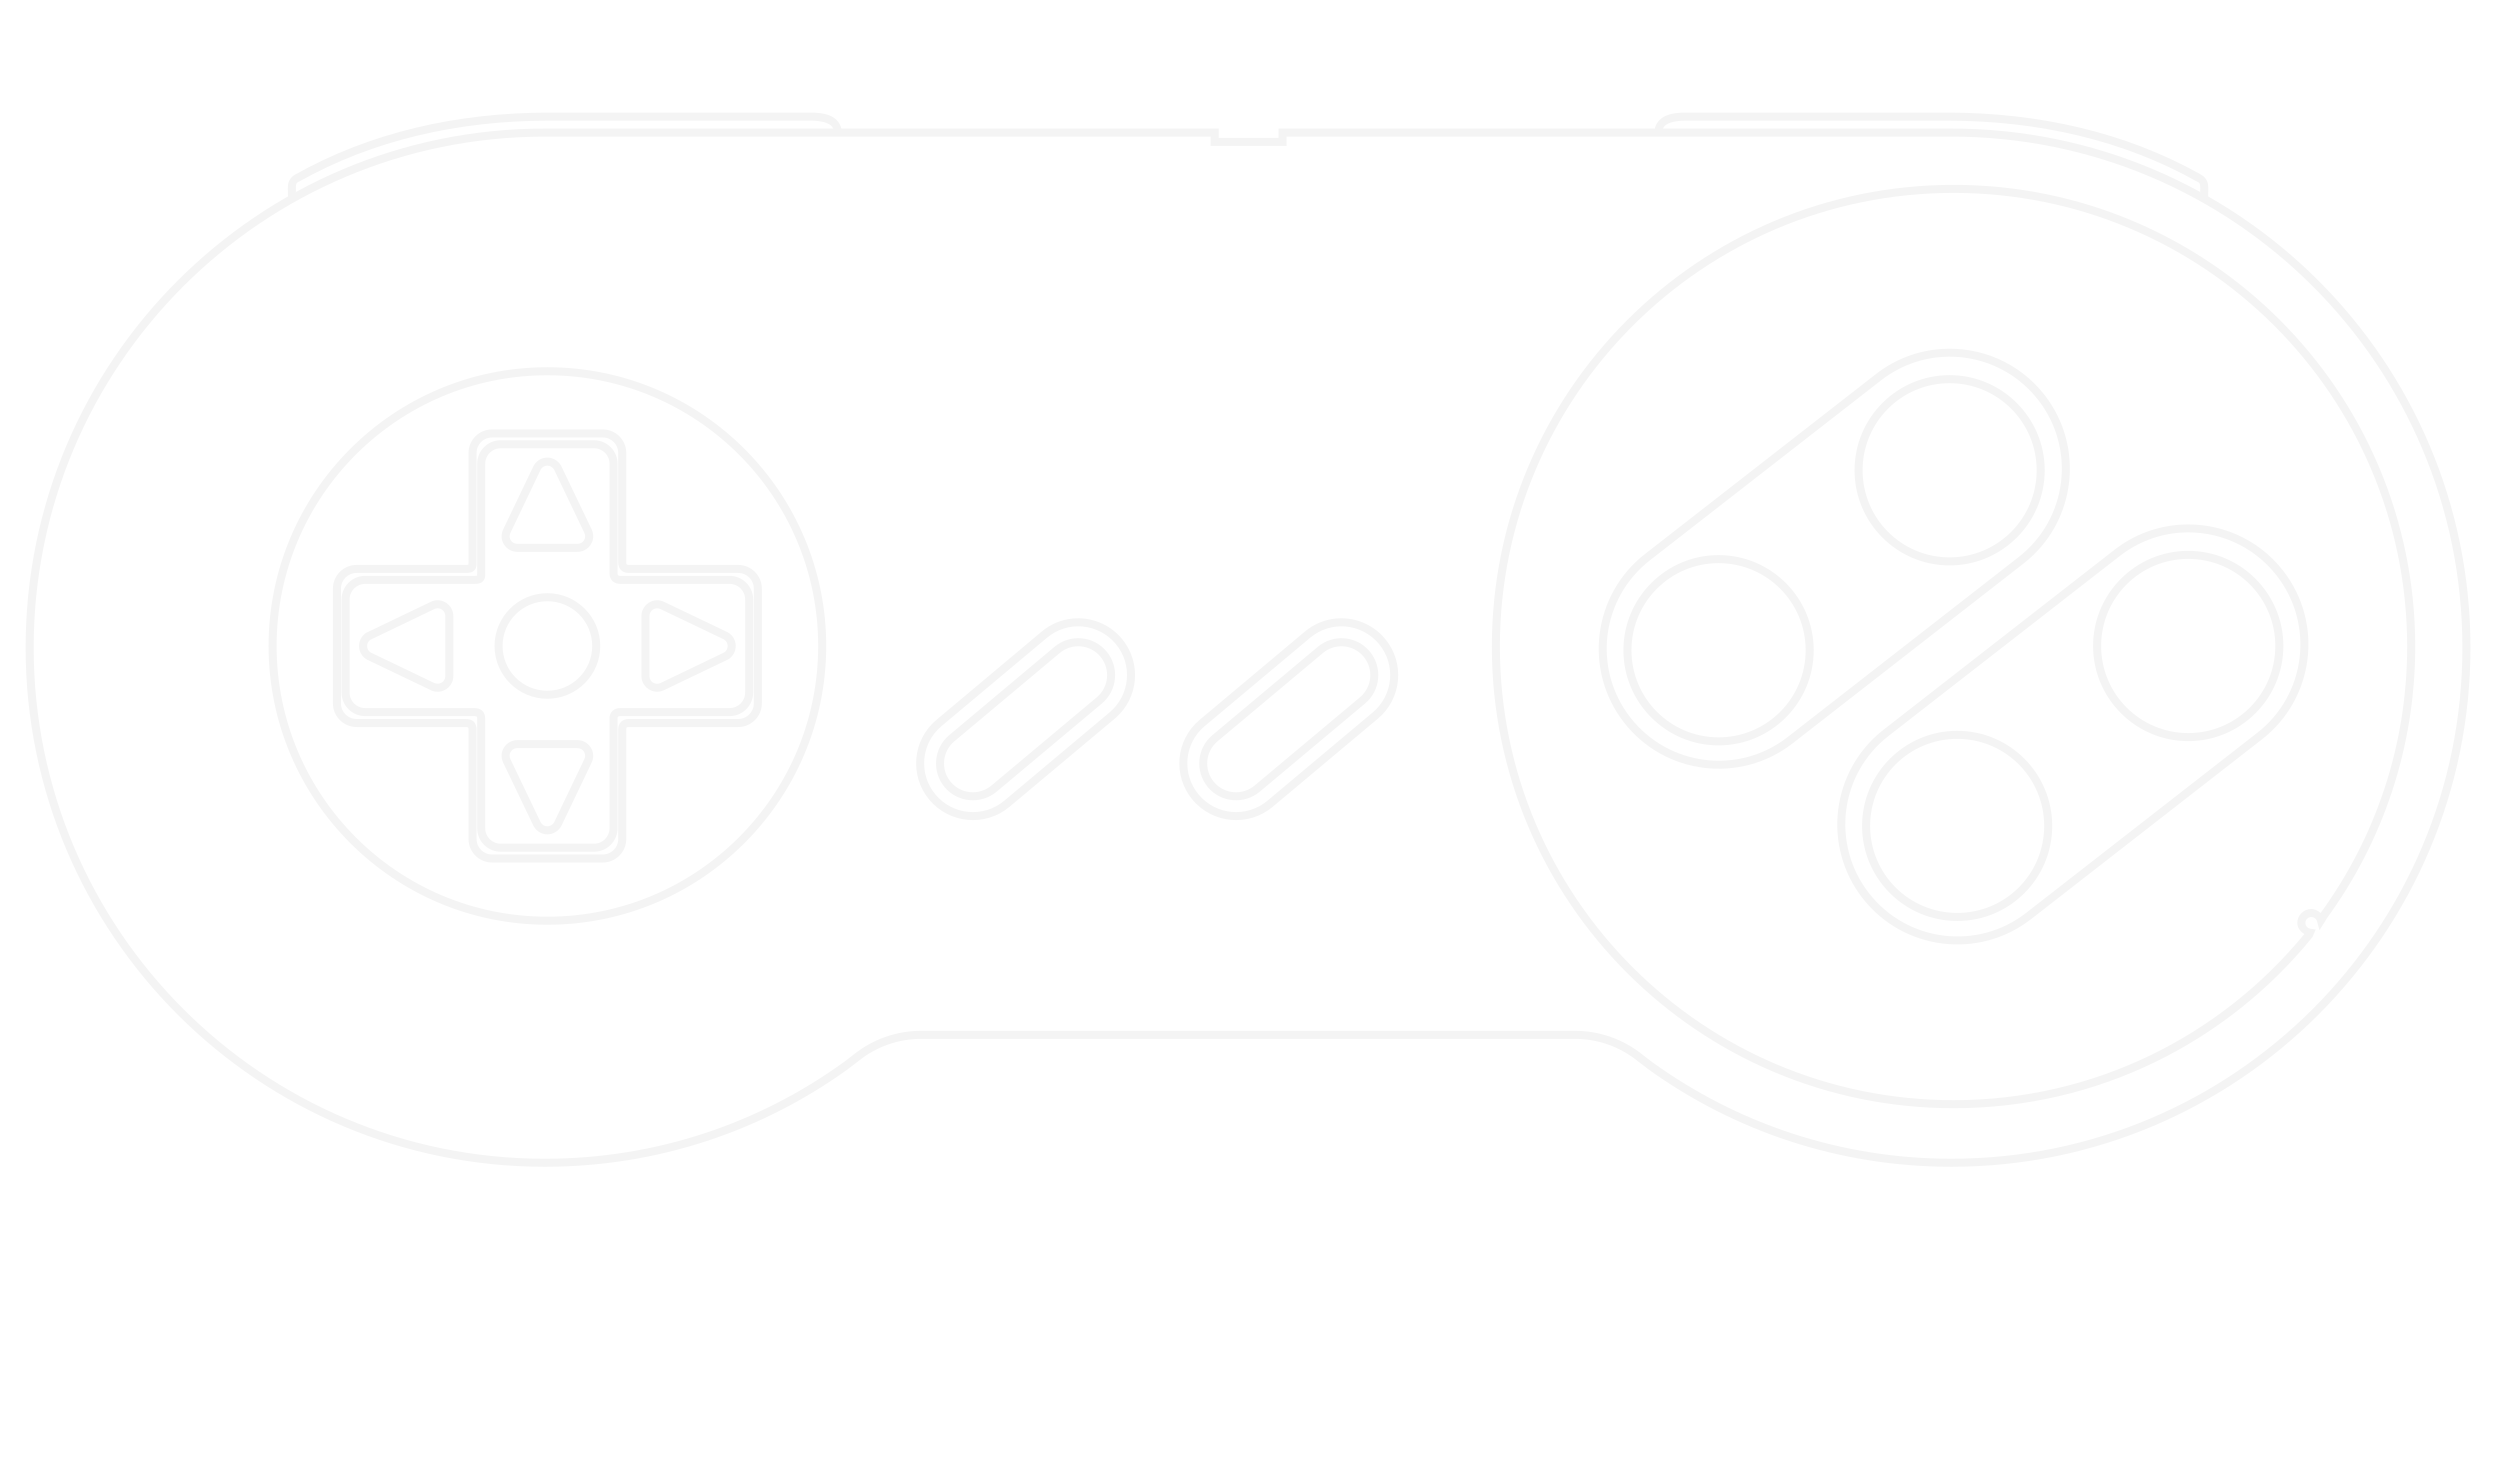
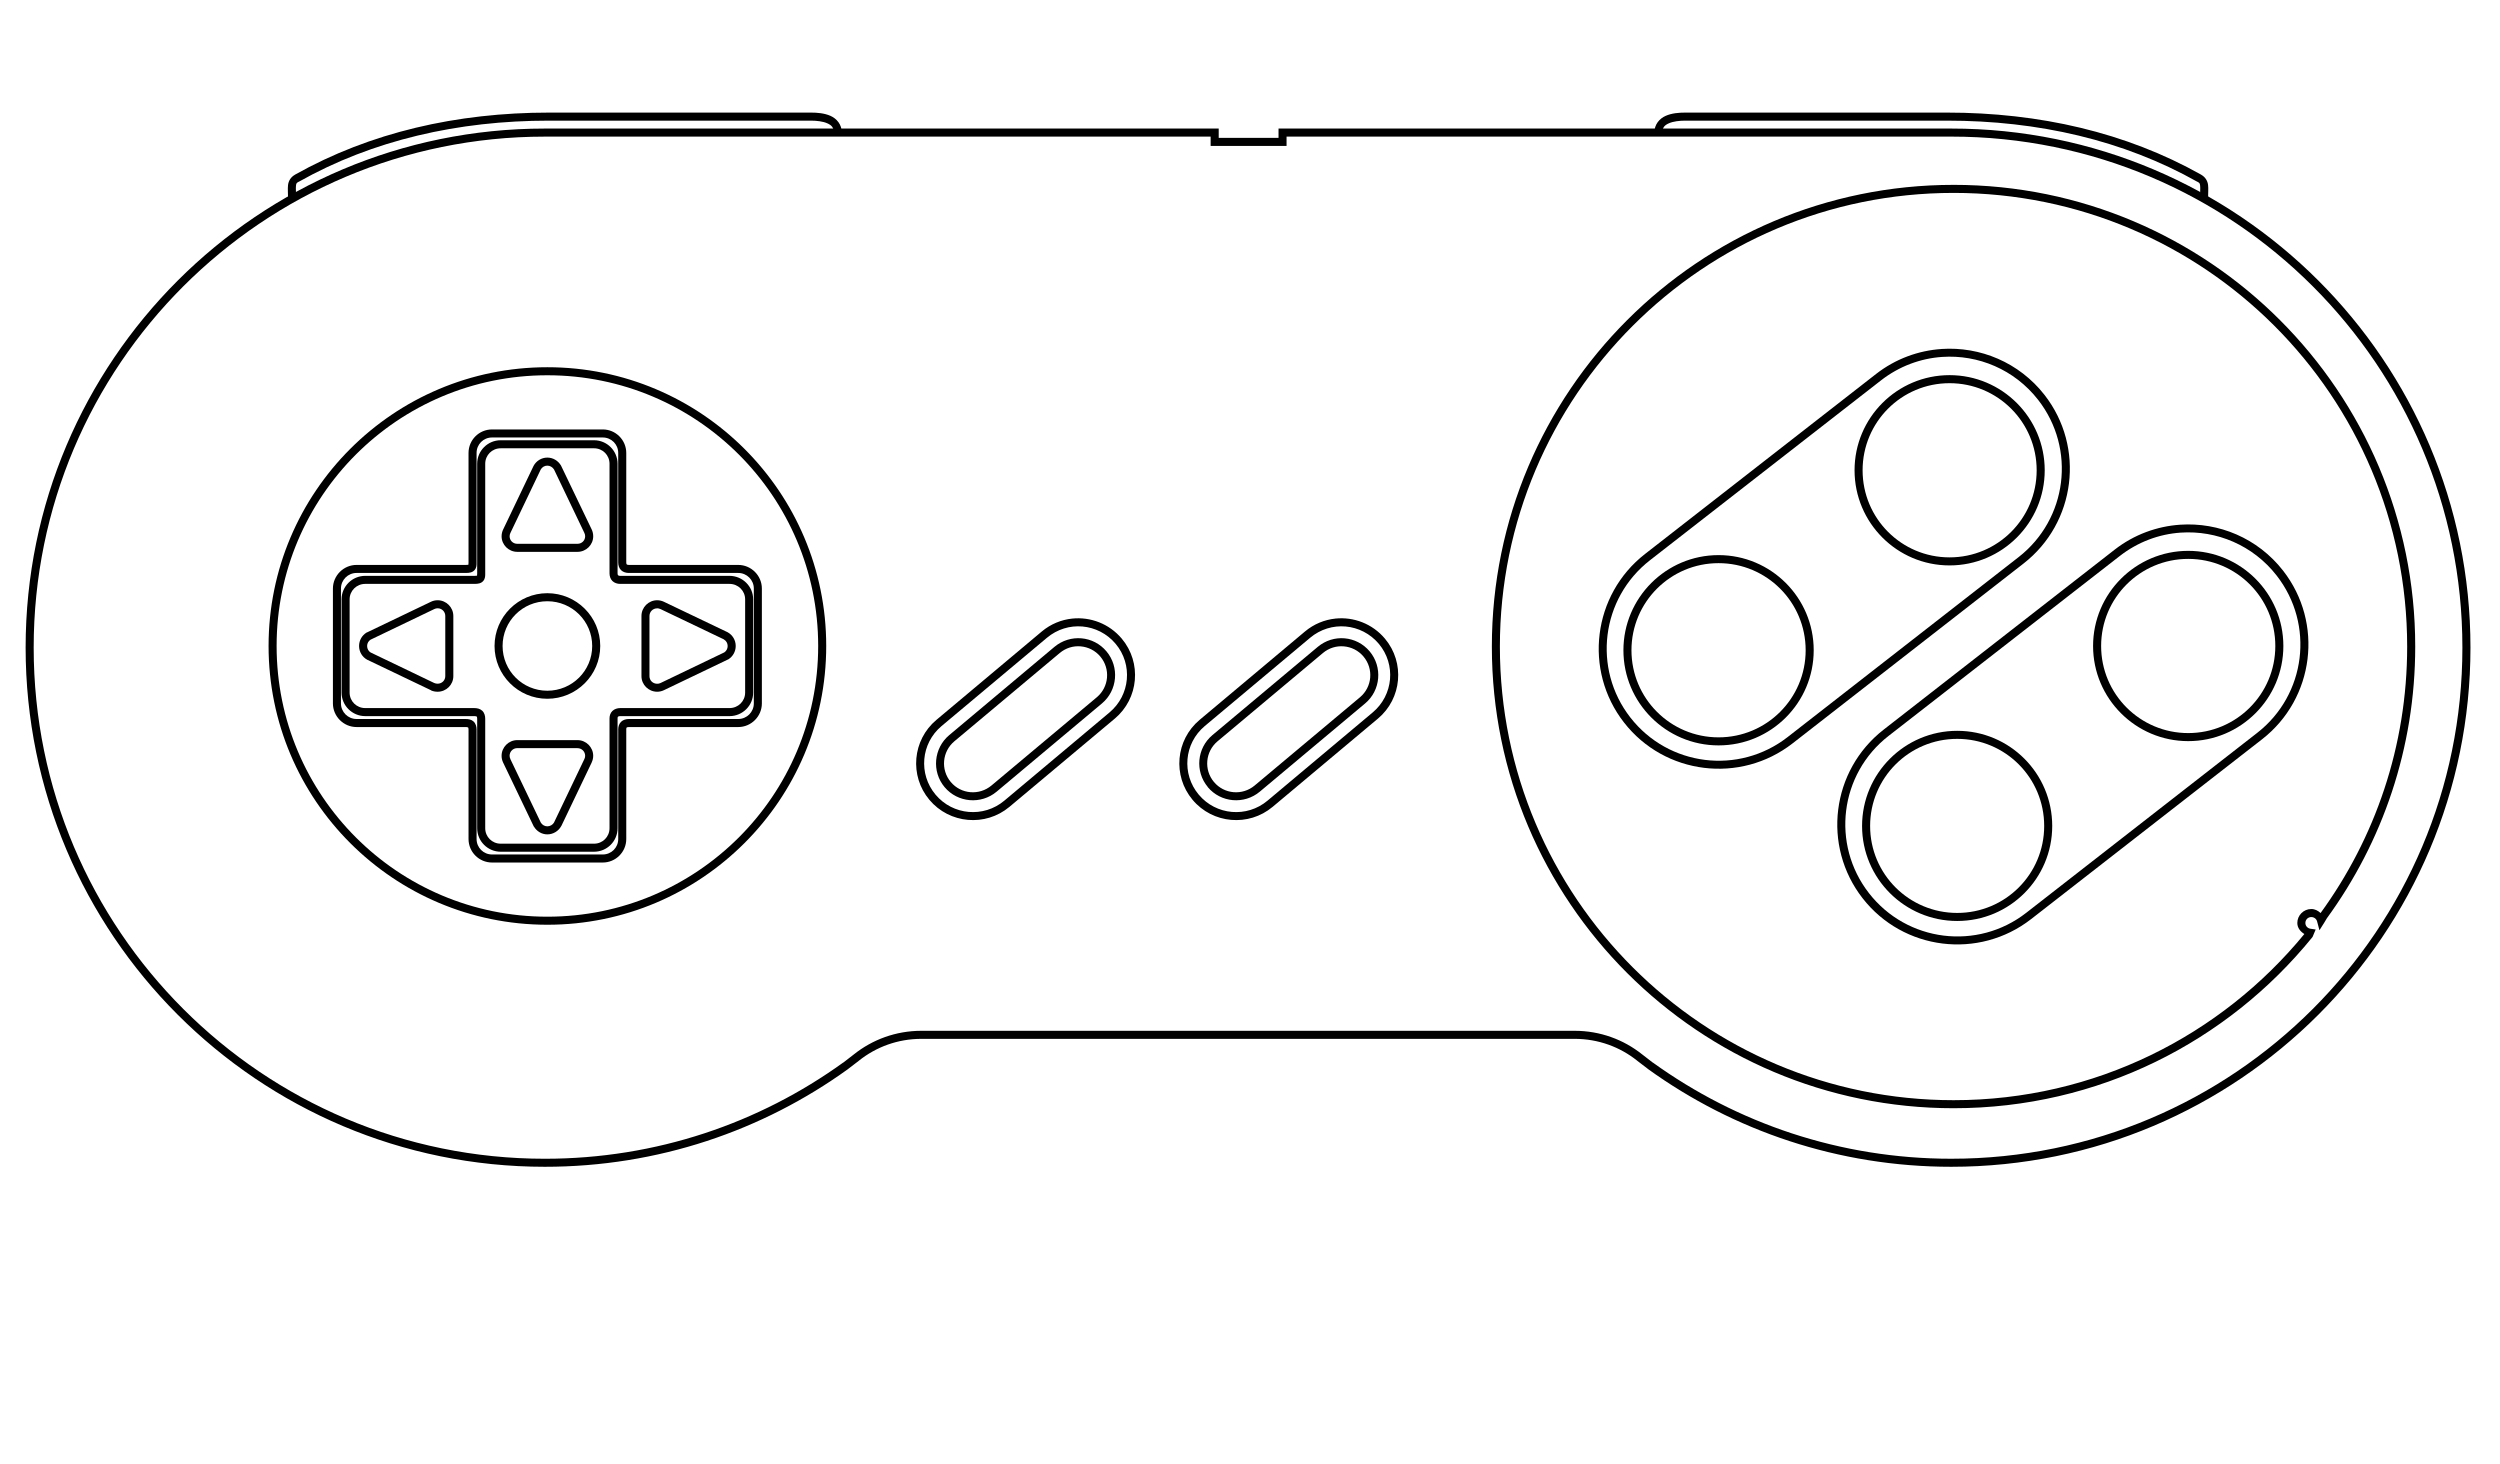
<svg xmlns="http://www.w3.org/2000/svg" version="1.2" baseProfile="tiny" id="Layer_3" x="0px" y="0px" width="598.189px" height="350.26px" viewBox="0 0 598.189 350.26" xml:space="preserve">
-   <path id="path3" fill="#F4F4F4" d="M131.387,26.941c-22.057,0-42.807,4.733-60.807,14.856c-0.007,0.004-0.022-0.004-0.03,0v0.03  c-0.983,0.542-1.52,1.496-1.628,2.435c-0.109,0.954,0,1.939,0,3.218h1.925c0-1.383-0.098-2.417-0.03-3.007  c0.068-0.59,0.095-0.689,0.662-0.992h0.03c17.677-9.946,38.082-14.616,59.878-14.616h62.638c1.36,0,2.875,0.173,3.909,0.632  c1.034,0.459,1.563,0.988,1.563,2.255h1.925c0-1.977-1.232-3.375-2.707-4.03c-1.481-0.654-3.205-0.782-4.696-0.782h-62.641H131.387z  " />
-   <path id="path5" fill="#F4F4F4" d="M130.357,30.76C61.765,30.76,6.131,86.365,6.131,154.957  c0,68.594,55.634,124.226,124.226,124.226c27.078,0,52.123-8.655,72.535-23.366l0.03-0.03l2.556-1.955v-0.03h0.029  c4.11-3.281,9.304-5.231,14.976-5.231h45.83h64.626h45.83c5.674,0,10.867,1.95,14.976,5.231h0.03v0.03l2.556,1.955l0.03,0.03  c20.411,14.711,45.457,23.366,72.534,23.366c68.595,0,124.227-55.634,124.227-124.226c0-68.594-55.635-124.197-124.227-124.197  H331.873h-24.991h-0.961v0.962v1.263h-14.314v-1.263V30.76h-0.962h-25.261H130.36H130.357z M130.357,32.685H265.38h24.298v1.264  v0.962h0.962h16.238h0.963v-0.962v-1.264h24.028h135.022c67.556,0,122.301,54.721,122.301,122.272  c0,67.555-54.749,122.301-122.301,122.301c-26.657,0-51.299-8.531-71.393-23.006h-0.029l-2.526-1.954  c-4.438-3.543-10.062-5.653-16.179-5.653h-45.83H266.31h-45.831c-6.117,0-11.741,2.11-16.178,5.653l-2.526,1.954h-0.03  c-20.084,14.483-44.719,23.01-71.385,23.01c-67.552,0-122.301-54.746-122.301-122.301c0-67.552,54.75-122.272,122.301-122.272  L130.357,32.685z" />
-   <path id="path7" fill="#F4F4F4" d="M403.241,26.941c-1.495,0-3.217,0.127-4.691,0.782c-1.474,0.655-2.706,2.053-2.706,4.03h1.925  c0-1.267,0.529-1.796,1.563-2.255c1.029-0.459,2.541-0.632,3.907-0.632h62.637c21.793,0,42.197,4.669,59.874,14.616h0.031  c0.566,0.303,0.594,0.402,0.661,0.992c0.068,0.591-0.03,1.624-0.03,3.007h1.925c0-1.279,0.109-2.264,0-3.218  c-0.108-0.94-0.645-1.894-1.624-2.436c-0.007-0.004,0.007-0.027,0-0.03c-0.008-0.004-0.022,0.004-0.029,0  c-18.006-10.123-38.754-14.856-60.81-14.856h-62.641H403.241z" />
-   <path id="circle9" fill="#F4F4F4" d="M130.963,87.868c-36.827,0-66.7,29.874-66.7,66.7c0,36.827,29.874,66.701,66.7,66.701  c36.827,0,66.731-29.876,66.731-66.701C197.694,117.741,167.791,87.868,130.963,87.868z M130.963,89.792  c35.787,0,64.807,28.99,64.807,64.775c0,35.786-29.02,64.776-64.807,64.776s-64.776-28.99-64.776-64.776  C66.188,118.78,95.178,89.792,130.963,89.792z" />
-   <path id="path11" fill="#F4F4F4" d="M119.801,105.34c-3.101,0-5.624,2.524-5.624,5.624v26.223c0,0.511-0.074,0.657,0,0.572  c0.074-0.086,0.001,0.029-0.631,0.029H87.382c-3.1,0-5.654,2.524-5.654,5.624v22.314c0,3.1,2.554,5.624,5.654,5.624h26.073  c0.457,0,0.606,0.098,0.631,0.12c0.025,0.022,0.091,0.113,0.091,0.511v26.193c0,3.102,2.523,5.624,5.624,5.624h22.344  c3.1,0,5.624-2.522,5.624-5.624v-26.282c0-0.294,0.048-0.351,0.09-0.391c0.042-0.041,0.183-0.15,0.571-0.15h26.133  c3.1,0,5.654-2.523,5.654-5.624v-22.314c0-3.1-2.554-5.624-5.654-5.624h-26.163c-0.32,0-0.453-0.092-0.512-0.15  c-0.059-0.057-0.12-0.154-0.12-0.451v-26.222c0-3.101-2.524-5.624-5.624-5.624L119.801,105.34L119.801,105.34z M119.801,107.265  h22.344c2.06,0,3.699,1.639,3.699,3.699v26.223c0,0.678,0.21,1.361,0.692,1.835c0.481,0.473,1.179,0.691,1.864,0.691h26.164  c2.06,0,3.729,1.639,3.729,3.699v22.314c0,2.06-1.669,3.699-3.729,3.699H148.43c-0.714,0-1.404,0.217-1.895,0.691  c-0.491,0.476-0.692,1.13-0.692,1.775v26.283c0,2.061-1.638,3.699-3.699,3.699h-22.344c-2.06,0-3.699-1.639-3.699-3.699v-26.193  c0-0.705-0.193-1.44-0.722-1.925c-0.529-0.484-1.213-0.631-1.925-0.631H87.383c-2.061,0-3.729-1.639-3.729-3.699v-22.315  c0-2.06,1.669-3.699,3.729-3.699h26.163c0.828,0,1.568-0.108,2.075-0.691c0.507-0.584,0.481-1.244,0.481-1.834v-26.223  C116.103,108.903,117.741,107.265,119.801,107.265L119.801,107.265z" />
-   <path id="path13" fill="#F4F4F4" d="M117.731,102.754c-3.101,0-5.624,2.523-5.624,5.624v26.223c0,0.511-0.075,0.626,0,0.542  c0.075-0.086,0,0.03-0.631,0.03H85.313c-3.1,0-5.654,2.552-5.654,5.653v27.484c0,3.102,2.554,5.654,5.654,5.654h26.073  c0.456,0,0.606,0.098,0.632,0.121c0.025,0.023,0.09,0.083,0.09,0.481v26.193c0,3.102,2.523,5.623,5.624,5.623h26.494  c3.1,0,5.624-2.521,5.624-5.623v-26.253c0-0.293,0.048-0.38,0.09-0.42c0.042-0.041,0.182-0.122,0.572-0.121h26.132  c3.1,0,5.653-2.553,5.653-5.654v-27.485c0-3.1-2.553-5.653-5.653-5.653h-26.164c-0.319,0-0.452-0.063-0.511-0.121  c-0.059-0.059-0.12-0.156-0.12-0.451v-26.223c0-3.1-2.523-5.624-5.624-5.624H117.731L117.731,102.754z M117.731,104.678h26.494  c2.06,0,3.699,1.639,3.699,3.699v26.223c0,0.677,0.21,1.361,0.692,1.834c0.481,0.472,1.178,0.662,1.865,0.662h26.163  c2.06,0,3.729,1.669,3.729,3.729v27.484c0,2.06-1.669,3.729-3.729,3.729h-26.132c-0.716,0-1.404,0.188-1.895,0.661  c-0.491,0.476-0.691,1.16-0.691,1.804v26.254c0,2.06-1.64,3.699-3.699,3.699h-26.494c-2.06,0-3.699-1.64-3.699-3.699v-26.193  c0-0.704-0.193-1.44-0.722-1.925c-0.529-0.485-1.213-0.601-1.925-0.601H85.314c-2.06,0-3.729-1.669-3.729-3.729v-27.485  c0-2.06,1.669-3.729,3.729-3.729h26.163c0.828,0,1.568-0.108,2.075-0.692c0.507-0.583,0.481-1.213,0.481-1.804v-26.223  C114.033,106.316,115.672,104.677,117.731,104.678L117.731,104.678z" />
-   <path id="circle15" fill="#F4F4F4" d="M130.963,141.938c-6.97,0-12.63,5.661-12.63,12.63s5.661,12.63,12.63,12.63  c6.969,0,12.66-5.661,12.66-12.63S137.932,141.938,130.963,141.938z M130.963,143.863c5.929,0,10.736,4.776,10.736,10.706  c0,5.929-4.807,10.706-10.736,10.706s-10.706-4.777-10.706-10.706C120.257,148.639,125.034,143.863,130.963,143.863z" />
-   <path id="path17" fill="#F4F4F4" d="M130.963,109.49c-1.408,0-2.639,0.796-3.278,1.955v0.03l-0.029,0.03l-7.277,15.216  c-0.225,0.482-0.361,1.028-0.361,1.594c0,2.061,1.699,3.729,3.759,3.729h14.404c2.061,0,3.759-1.668,3.759-3.729  c0-0.573-0.131-1.138-0.36-1.624l-7.338-15.277l-0.03-0.06l-0.03-0.03C133.525,110.234,132.321,109.489,130.963,109.49  L130.963,109.49z M130.963,111.415c0.656,0,1.24,0.363,1.563,0.872l0.03,0.03l7.278,15.216c0.112,0.237,0.18,0.499,0.18,0.782  c0,1.021-0.814,1.804-1.834,1.804h-14.405c-1.021,0-1.835-0.783-1.835-1.804c0-0.28,0.071-0.546,0.181-0.782l7.247-15.157l0.03-0.06  C129.718,111.783,130.289,111.414,130.963,111.415L130.963,111.415z" />
-   <path id="path19" fill="#F4F4F4" d="M104.711,143.623c-0.571,0-1.106,0.13-1.593,0.361l-15.307,7.338h-0.03l-0.06,0.03  c-1.089,0.656-1.804,1.861-1.804,3.218c0,1.408,0.767,2.638,1.925,3.278l0.03,0.03h0.03l15.216,7.277v0.03  c0.482,0.225,1.028,0.331,1.594,0.331c2.06,0,3.759-1.668,3.759-3.729v-14.405C108.47,145.32,106.771,143.623,104.711,143.623  L104.711,143.623z M104.711,145.547c1.021,0,1.834,0.813,1.834,1.835v14.404c0,1.022-0.813,1.805-1.834,1.805  c-0.269,0-0.523-0.049-0.752-0.15h-0.029l-15.157-7.277c-0.007-0.004-0.023,0.003-0.03,0c-0.554-0.314-0.902-0.905-0.902-1.594  c0-0.643,0.322-1.176,0.812-1.503l15.277-7.338C104.166,145.615,104.429,145.547,104.711,145.547L104.711,145.547z" />
-   <path id="path21" fill="#F4F4F4" d="M123.775,177.091c-2.061,0-3.759,1.697-3.759,3.76c0,0.57,0.129,1.105,0.361,1.594l7.338,15.307  l0.03,0.031l0.03,0.029c0.657,1.087,1.831,1.834,3.188,1.834c1.407,0,2.669-0.795,3.308-1.954v-0.03h0.03l7.277-15.217v-0.03  c0.225-0.482,0.36-0.998,0.36-1.563c0-2.061-1.698-3.76-3.758-3.76H123.775L123.775,177.091z M123.775,179.017h14.405  c1.021,0,1.834,0.813,1.834,1.834c0,0.279-0.071,0.517-0.18,0.752l-7.248,15.157c-0.01,0.018-0.019,0.041-0.03,0.06  c-0.317,0.531-0.919,0.902-1.593,0.902c-0.633,0-1.174-0.331-1.504-0.813l-0.03-0.061c-0.008-0.012-0.022-0.018-0.03-0.029  l-7.285-15.195c-0.004-0.009,0.004-0.021,0-0.03c-0.105-0.229-0.18-0.478-0.18-0.752c0-1.021,0.813-1.834,1.833-1.834  L123.775,179.017z" />
-   <path id="path23" fill="#F4F4F4" d="M157.245,143.623c-2.061,0-3.759,1.697-3.759,3.759v14.404c0,2.061,1.698,3.729,3.759,3.729  c0.57,0,1.105-0.129,1.594-0.361l15.306-7.338h0.03l0.06-0.03c1.089-0.657,1.804-1.861,1.804-3.218c0-1.408-0.765-2.639-1.924-3.278  l-0.03-0.03h-0.03l-15.216-7.278C158.354,143.756,157.81,143.623,157.245,143.623L157.245,143.623z M157.245,145.547  c0.268,0,0.523,0.077,0.751,0.181c0.008,0.004,0.021-0.004,0.03,0l15.156,7.248l0.03,0.03c0.542,0.315,0.902,0.881,0.902,1.563  c0,0.646-0.313,1.208-0.812,1.534c-0.019,0.011-0.041,0.019-0.061,0.03l-15.216,7.308c-0.24,0.124-0.5,0.163-0.789,0.163  c-1.021,0-1.834-0.784-1.834-1.804v-14.405c0-1.022,0.814-1.834,1.834-1.834L157.245,145.547z" />
-   <path id="path25" fill="#F4F4F4" d="M258.769,152.735c-2.254-0.198-4.601,0.482-6.466,2.045l-25.17,21.111  c-3.73,3.127-4.24,8.721-1.113,12.451c3.126,3.729,8.72,4.208,12.451,1.082l25.201-21.112c3.73-3.126,4.208-8.72,1.083-12.451  c-1.563-1.865-3.73-2.929-5.984-3.127H258.769z M258.588,154.66c1.76,0.155,3.463,0.969,4.692,2.435  c2.458,2.934,2.091,7.285-0.842,9.744l-25.201,21.111c-2.933,2.457-7.285,2.091-9.744-0.842c-2.458-2.933-2.061-7.286,0.872-9.743  l25.203-21.114c1.467-1.229,3.263-1.748,5.022-1.594L258.588,154.66z" />
-   <path id="path27" fill="#F4F4F4" d="M256.575,148.01c-2.605,0.27-5.154,1.292-7.308,3.097l-25.204,21.142  c-5.744,4.816-6.497,13.383-1.684,19.126c4.815,5.744,13.412,6.498,19.156,1.685l25.202-21.111  c5.743-4.816,6.498-13.382,1.684-19.126c-3.009-3.591-7.507-5.261-11.848-4.812L256.575,148.01z M259.011,149.905  c2.972,0.262,5.866,1.677,7.938,4.15c4.147,4.947,3.473,12.273-1.473,16.418l-25.171,21.111c-4.947,4.147-12.304,3.504-16.45-1.443  c-4.146-4.947-3.504-12.273,1.443-16.418l25.201-21.112C252.974,150.539,256.039,149.643,259.011,149.905L259.011,149.905z" />
-   <path id="path29" fill="#F4F4F4" d="M321.743,152.735c-2.255-0.198-4.57,0.482-6.436,2.045l-25.201,21.111  c-3.724,3.12-4.22,8.689-1.113,12.418v0.031c3.126,3.73,8.721,4.209,12.451,1.082l25.201-21.111  c3.729-3.126,4.208-8.719,1.082-12.45C326.164,153.998,323.997,152.934,321.743,152.735L321.743,152.735z M321.562,154.66  c1.76,0.155,3.463,0.969,4.692,2.435c2.458,2.934,2.091,7.285-0.843,9.744L300.21,187.95c-2.931,2.457-7.284,2.091-9.743-0.842  s-2.061-7.286,0.872-9.743l25.201-21.112c1.467-1.229,3.264-1.748,5.023-1.593H321.562z" />
-   <path id="path31" fill="#F4F4F4" d="M319.549,148.01c-2.605,0.27-5.154,1.292-7.308,3.097l-25.203,21.142  c-5.744,4.816-6.499,13.383-1.684,19.126c4.813,5.744,13.412,6.498,19.156,1.685l25.193-21.113  c5.745-4.816,6.498-13.382,1.685-19.126c-3.009-3.591-7.508-5.261-11.849-4.812L319.549,148.01z M321.985,149.905  c2.971,0.262,5.866,1.677,7.938,4.15c4.146,4.947,3.474,12.273-1.474,16.418l-25.171,21.111c-4.947,4.147-12.304,3.503-16.449-1.443  c-4.146-4.947-3.504-12.273,1.443-16.418l25.202-21.112C315.948,150.539,319.014,149.643,321.985,149.905L321.985,149.905z" />
-   <path id="path33" fill="#F4F4F4" d="M467.448,44.233c-61.001,0-110.483,49.486-110.483,110.483c0,61,49.484,110.455,110.483,110.455  c34.631,0,65.541-15.923,85.796-40.868l0.089-0.12l0.061-0.12l0.211-0.512l0.481-1.143l-1.233-0.181  c-0.691-0.095-1.232-0.657-1.232-1.383c0-0.795,0.619-1.414,1.413-1.414c0.663,0,1.221,0.428,1.384,1.022l0.57,2.135l1.174-1.863  l0.541-0.902l0.03-0.061c13.317-18.248,21.171-40.731,21.171-65.046c0-61-49.455-110.484-110.455-110.484V44.233z M467.448,46.157  c59.96,0,108.529,48.603,108.529,108.559c0,23.837-7.697,45.849-20.72,63.753c-0.6-0.564-1.343-0.963-2.226-0.963  c-1.834,0-3.338,1.507-3.338,3.339c0,1.184,0.744,2.053,1.684,2.646c-19.908,24.258-50.098,39.757-83.932,39.757  c-59.96,0-108.56-48.571-108.56-108.531c0-59.96,48.603-108.559,108.56-108.559L467.448,46.157z" />
-   <path id="circle35" fill="#F4F4F4" d="M411.209,132.825c-12.558,0-22.764,10.207-22.764,22.765  c0,12.558,10.206,22.765,22.764,22.765c12.559,0,22.766-10.207,22.766-22.765C433.975,143.032,423.768,132.825,411.209,132.825z   M411.209,134.749c11.519,0,20.841,9.323,20.841,20.841c0,11.518-9.322,20.84-20.841,20.84c-11.517,0-20.839-9.322-20.839-20.84  C390.37,144.072,399.692,134.749,411.209,134.749L411.209,134.749z" />
-   <path id="circle37" fill="#F4F4F4" d="M466.485,89.763c-12.559,0-22.735,10.205-22.735,22.765c0,12.557,10.177,22.764,22.735,22.764  c12.558,0,22.765-10.207,22.765-22.764C489.25,99.968,479.043,89.763,466.485,89.763z M466.485,91.687  c11.518,0,20.84,9.322,20.84,20.84c0,11.518-9.322,20.839-20.84,20.839s-20.811-9.321-20.811-20.839  C445.675,101.009,454.966,91.687,466.485,91.687z" />
-   <path id="path39" fill="#F4F4F4" d="M464.561,83.507c-5.524,0.373-10.98,2.331-15.676,5.985l-55.274,43.064  c-12.508,9.742-14.764,27.819-5.022,40.326c9.742,12.509,27.819,14.734,40.328,4.993l55.275-43.045  c12.51-9.739,14.762-27.813,5.022-40.322c-6.091-7.818-15.454-11.628-24.654-11.007L464.561,83.507z M464.711,85.402  c8.584-0.583,17.287,2.98,22.975,10.285c9.104,11.689,6.998,28.519-4.69,37.621l-55.273,43.063  c-11.688,9.103-28.519,6.997-37.621-4.691c-9.104-11.689-6.997-28.517,4.691-37.621l55.273-43.034  C454.448,87.612,459.562,85.751,464.711,85.402L464.711,85.402z" />
-   <path id="circle41" fill="#F4F4F4" d="M468.313,174.868c-12.559,0-22.765,10.206-22.765,22.765s10.206,22.735,22.765,22.735  s22.734-10.177,22.734-22.735S480.872,174.868,468.313,174.868z M468.313,176.793c11.519,0,20.81,9.322,20.81,20.84  c0,11.519-9.291,20.81-20.81,20.81s-20.84-9.291-20.84-20.81C447.474,186.115,456.795,176.793,468.313,176.793z" />
-   <path id="circle43" fill="#F4F4F4" d="M523.589,131.805c-12.558,0-22.766,10.207-22.766,22.764  c0,12.559,10.208,22.765,22.766,22.765c12.559,0,22.764-10.206,22.764-22.765C546.353,142.012,536.147,131.805,523.589,131.805z   M523.589,133.729c11.518,0,20.84,9.322,20.84,20.839c0,11.519-9.322,20.84-20.84,20.84s-20.84-9.322-20.84-20.84  C502.749,143.051,512.071,133.729,523.589,133.729z" />
-   <path id="path45" fill="#F4F4F4" d="M521.665,125.55c-5.522,0.373-11.008,2.332-15.698,5.984l-55.273,43.063  c-12.508,9.743-14.765,27.818-5.022,40.327c9.742,12.507,27.818,14.733,40.328,4.992l55.272-43.034  c12.509-9.742,14.766-27.819,5.022-40.328C540.206,128.738,530.868,124.928,521.665,125.55L521.665,125.55z M521.785,127.444  c8.583-0.582,17.287,2.98,22.974,10.286c9.104,11.688,7.028,28.517-4.66,37.621l-55.274,43.063  c-11.688,9.103-28.518,6.996-37.62-4.691c-9.103-11.689-7.025-28.518,4.662-37.62l55.303-43.034  C511.552,129.653,516.634,127.794,521.785,127.444L521.785,127.444z" />
+   <path id="path3" fill="#000000" d="M131.387,26.941c-22.057,0-42.807,4.733-60.807,14.856c-0.007,0.004-0.022-0.004-0.03,0v0.03  c-0.983,0.542-1.52,1.496-1.628,2.435c-0.109,0.954,0,1.939,0,3.218h1.925c0-1.383-0.098-2.417-0.03-3.007  c0.068-0.59,0.095-0.689,0.662-0.992h0.03c17.677-9.946,38.082-14.616,59.878-14.616h62.638c1.36,0,2.875,0.173,3.909,0.632  c1.034,0.459,1.563,0.988,1.563,2.255h1.925c0-1.977-1.232-3.375-2.707-4.03c-1.481-0.654-3.205-0.782-4.696-0.782h-62.641H131.387z  " />
+   <path id="path5" fill="#000000" d="M130.357,30.76C61.765,30.76,6.131,86.365,6.131,154.957  c0,68.594,55.634,124.226,124.226,124.226c27.078,0,52.123-8.655,72.535-23.366l0.03-0.03l2.556-1.955v-0.03h0.029  c4.11-3.281,9.304-5.231,14.976-5.231h45.83h64.626h45.83c5.674,0,10.867,1.95,14.976,5.231h0.03v0.03l2.556,1.955l0.03,0.03  c20.411,14.711,45.457,23.366,72.534,23.366c68.595,0,124.227-55.634,124.227-124.226c0-68.594-55.635-124.197-124.227-124.197  H331.873h-24.991h-0.961v0.962v1.263h-14.314v-1.263V30.76h-0.962h-25.261H130.36H130.357z M130.357,32.685H265.38h24.298v1.264  v0.962h0.962h16.238h0.963v-0.962v-1.264h24.028h135.022c67.556,0,122.301,54.721,122.301,122.272  c0,67.555-54.749,122.301-122.301,122.301c-26.657,0-51.299-8.531-71.393-23.006h-0.029l-2.526-1.954  c-4.438-3.543-10.062-5.653-16.179-5.653h-45.83H266.31h-45.831c-6.117,0-11.741,2.11-16.178,5.653l-2.526,1.954h-0.03  c-20.084,14.483-44.719,23.01-71.385,23.01c-67.552,0-122.301-54.746-122.301-122.301c0-67.552,54.75-122.272,122.301-122.272  L130.357,32.685z" />
+   <path id="path7" fill="#000000" d="M403.241,26.941c-1.495,0-3.217,0.127-4.691,0.782c-1.474,0.655-2.706,2.053-2.706,4.03h1.925  c0-1.267,0.529-1.796,1.563-2.255c1.029-0.459,2.541-0.632,3.907-0.632h62.637c21.793,0,42.197,4.669,59.874,14.616h0.031  c0.566,0.303,0.594,0.402,0.661,0.992c0.068,0.591-0.03,1.624-0.03,3.007h1.925c0-1.279,0.109-2.264,0-3.218  c-0.108-0.94-0.645-1.894-1.624-2.436c-0.007-0.004,0.007-0.027,0-0.03c-0.008-0.004-0.022,0.004-0.029,0  c-18.006-10.123-38.754-14.856-60.81-14.856h-62.641H403.241z" />
+   <path id="circle9" fill="#000000" d="M130.963,87.868c-36.827,0-66.7,29.874-66.7,66.7c0,36.827,29.874,66.701,66.7,66.701  c36.827,0,66.731-29.876,66.731-66.701C197.694,117.741,167.791,87.868,130.963,87.868z M130.963,89.792  c35.787,0,64.807,28.99,64.807,64.775c0,35.786-29.02,64.776-64.807,64.776s-64.776-28.99-64.776-64.776  C66.188,118.78,95.178,89.792,130.963,89.792z" />
+   <path id="path11" fill="#000000" d="M119.801,105.34c-3.101,0-5.624,2.524-5.624,5.624v26.223c0,0.511-0.074,0.657,0,0.572  c0.074-0.086,0.001,0.029-0.631,0.029H87.382c-3.1,0-5.654,2.524-5.654,5.624v22.314c0,3.1,2.554,5.624,5.654,5.624h26.073  c0.457,0,0.606,0.098,0.631,0.12c0.025,0.022,0.091,0.113,0.091,0.511v26.193c0,3.102,2.523,5.624,5.624,5.624h22.344  c3.1,0,5.624-2.522,5.624-5.624v-26.282c0-0.294,0.048-0.351,0.09-0.391c0.042-0.041,0.183-0.15,0.571-0.15h26.133  c3.1,0,5.654-2.523,5.654-5.624v-22.314c0-3.1-2.554-5.624-5.654-5.624h-26.163c-0.32,0-0.453-0.092-0.512-0.15  c-0.059-0.057-0.12-0.154-0.12-0.451v-26.222c0-3.101-2.524-5.624-5.624-5.624L119.801,105.34L119.801,105.34z M119.801,107.265  h22.344c2.06,0,3.699,1.639,3.699,3.699v26.223c0,0.678,0.21,1.361,0.692,1.835c0.481,0.473,1.179,0.691,1.864,0.691h26.164  c2.06,0,3.729,1.639,3.729,3.699v22.314c0,2.06-1.669,3.699-3.729,3.699H148.43c-0.714,0-1.404,0.217-1.895,0.691  c-0.491,0.476-0.692,1.13-0.692,1.775v26.283c0,2.061-1.638,3.699-3.699,3.699h-22.344c-2.06,0-3.699-1.639-3.699-3.699v-26.193  c0-0.705-0.193-1.44-0.722-1.925c-0.529-0.484-1.213-0.631-1.925-0.631H87.383c-2.061,0-3.729-1.639-3.729-3.699v-22.315  c0-2.06,1.669-3.699,3.729-3.699h26.163c0.828,0,1.568-0.108,2.075-0.691c0.507-0.584,0.481-1.244,0.481-1.834v-26.223  C116.103,108.903,117.741,107.265,119.801,107.265L119.801,107.265z" />
+   <path id="path13" fill="#000000" d="M117.731,102.754c-3.101,0-5.624,2.523-5.624,5.624v26.223c0,0.511-0.075,0.626,0,0.542  c0.075-0.086,0,0.03-0.631,0.03H85.313c-3.1,0-5.654,2.552-5.654,5.653v27.484c0,3.102,2.554,5.654,5.654,5.654h26.073  c0.456,0,0.606,0.098,0.632,0.121c0.025,0.023,0.09,0.083,0.09,0.481v26.193c0,3.102,2.523,5.623,5.624,5.623h26.494  c3.1,0,5.624-2.521,5.624-5.623v-26.253c0-0.293,0.048-0.38,0.09-0.42c0.042-0.041,0.182-0.122,0.572-0.121h26.132  c3.1,0,5.653-2.553,5.653-5.654v-27.485c0-3.1-2.553-5.653-5.653-5.653h-26.164c-0.319,0-0.452-0.063-0.511-0.121  c-0.059-0.059-0.12-0.156-0.12-0.451v-26.223c0-3.1-2.523-5.624-5.624-5.624H117.731L117.731,102.754z M117.731,104.678h26.494  c2.06,0,3.699,1.639,3.699,3.699v26.223c0,0.677,0.21,1.361,0.692,1.834c0.481,0.472,1.178,0.662,1.865,0.662h26.163  c2.06,0,3.729,1.669,3.729,3.729v27.484c0,2.06-1.669,3.729-3.729,3.729h-26.132c-0.716,0-1.404,0.188-1.895,0.661  c-0.491,0.476-0.691,1.16-0.691,1.804v26.254c0,2.06-1.64,3.699-3.699,3.699h-26.494c-2.06,0-3.699-1.64-3.699-3.699v-26.193  c0-0.704-0.193-1.44-0.722-1.925c-0.529-0.485-1.213-0.601-1.925-0.601H85.314c-2.06,0-3.729-1.669-3.729-3.729v-27.485  c0-2.06,1.669-3.729,3.729-3.729h26.163c0.828,0,1.568-0.108,2.075-0.692c0.507-0.583,0.481-1.213,0.481-1.804v-26.223  C114.033,106.316,115.672,104.677,117.731,104.678L117.731,104.678z" />
+   <path id="circle15" fill="#000000" d="M130.963,141.938c-6.97,0-12.63,5.661-12.63,12.63s5.661,12.63,12.63,12.63  c6.969,0,12.66-5.661,12.66-12.63S137.932,141.938,130.963,141.938z M130.963,143.863c5.929,0,10.736,4.776,10.736,10.706  c0,5.929-4.807,10.706-10.736,10.706s-10.706-4.777-10.706-10.706C120.257,148.639,125.034,143.863,130.963,143.863z" />
+   <path id="path17" fill="#000000" d="M130.963,109.49c-1.408,0-2.639,0.796-3.278,1.955v0.03l-0.029,0.03l-7.277,15.216  c-0.225,0.482-0.361,1.028-0.361,1.594c0,2.061,1.699,3.729,3.759,3.729h14.404c2.061,0,3.759-1.668,3.759-3.729  c0-0.573-0.131-1.138-0.36-1.624l-7.338-15.277l-0.03-0.06l-0.03-0.03C133.525,110.234,132.321,109.489,130.963,109.49  L130.963,109.49z M130.963,111.415c0.656,0,1.24,0.363,1.563,0.872l0.03,0.03l7.278,15.216c0.112,0.237,0.18,0.499,0.18,0.782  c0,1.021-0.814,1.804-1.834,1.804h-14.405c-1.021,0-1.835-0.783-1.835-1.804c0-0.28,0.071-0.546,0.181-0.782l7.247-15.157l0.03-0.06  C129.718,111.783,130.289,111.414,130.963,111.415L130.963,111.415z" />
+   <path id="path19" fill="#000000" d="M104.711,143.623c-0.571,0-1.106,0.13-1.593,0.361l-15.307,7.338h-0.03l-0.06,0.03  c-1.089,0.656-1.804,1.861-1.804,3.218c0,1.408,0.767,2.638,1.925,3.278l0.03,0.03h0.03l15.216,7.277v0.03  c0.482,0.225,1.028,0.331,1.594,0.331c2.06,0,3.759-1.668,3.759-3.729v-14.405C108.47,145.32,106.771,143.623,104.711,143.623  L104.711,143.623z M104.711,145.547c1.021,0,1.834,0.813,1.834,1.835v14.404c0,1.022-0.813,1.805-1.834,1.805  c-0.269,0-0.523-0.049-0.752-0.15h-0.029l-15.157-7.277c-0.007-0.004-0.023,0.003-0.03,0c-0.554-0.314-0.902-0.905-0.902-1.594  c0-0.643,0.322-1.176,0.812-1.503l15.277-7.338C104.166,145.615,104.429,145.547,104.711,145.547L104.711,145.547z" />
+   <path id="path21" fill="#000000" d="M123.775,177.091c-2.061,0-3.759,1.697-3.759,3.76c0,0.57,0.129,1.105,0.361,1.594l7.338,15.307  l0.03,0.031l0.03,0.029c0.657,1.087,1.831,1.834,3.188,1.834c1.407,0,2.669-0.795,3.308-1.954v-0.03h0.03l7.277-15.217v-0.03  c0.225-0.482,0.36-0.998,0.36-1.563c0-2.061-1.698-3.76-3.758-3.76H123.775L123.775,177.091z M123.775,179.017h14.405  c1.021,0,1.834,0.813,1.834,1.834c0,0.279-0.071,0.517-0.18,0.752l-7.248,15.157c-0.01,0.018-0.019,0.041-0.03,0.06  c-0.317,0.531-0.919,0.902-1.593,0.902c-0.633,0-1.174-0.331-1.504-0.813l-0.03-0.061c-0.008-0.012-0.022-0.018-0.03-0.029  l-7.285-15.195c-0.004-0.009,0.004-0.021,0-0.03c-0.105-0.229-0.18-0.478-0.18-0.752c0-1.021,0.813-1.834,1.833-1.834  L123.775,179.017z" />
+   <path id="path23" fill="#000000" d="M157.245,143.623c-2.061,0-3.759,1.697-3.759,3.759v14.404c0,2.061,1.698,3.729,3.759,3.729  c0.57,0,1.105-0.129,1.594-0.361l15.306-7.338h0.03l0.06-0.03c1.089-0.657,1.804-1.861,1.804-3.218c0-1.408-0.765-2.639-1.924-3.278  l-0.03-0.03h-0.03l-15.216-7.278C158.354,143.756,157.81,143.623,157.245,143.623L157.245,143.623z M157.245,145.547  c0.268,0,0.523,0.077,0.751,0.181c0.008,0.004,0.021-0.004,0.03,0l15.156,7.248l0.03,0.03c0.542,0.315,0.902,0.881,0.902,1.563  c0,0.646-0.313,1.208-0.812,1.534c-0.019,0.011-0.041,0.019-0.061,0.03l-15.216,7.308c-0.24,0.124-0.5,0.163-0.789,0.163  c-1.021,0-1.834-0.784-1.834-1.804v-14.405c0-1.022,0.814-1.834,1.834-1.834L157.245,145.547z" />
+   <path id="path25" fill="#000000" d="M258.769,152.735c-2.254-0.198-4.601,0.482-6.466,2.045l-25.17,21.111  c-3.73,3.127-4.24,8.721-1.113,12.451c3.126,3.729,8.72,4.208,12.451,1.082l25.201-21.112c3.73-3.126,4.208-8.72,1.083-12.451  c-1.563-1.865-3.73-2.929-5.984-3.127H258.769z M258.588,154.66c1.76,0.155,3.463,0.969,4.692,2.435  c2.458,2.934,2.091,7.285-0.842,9.744l-25.201,21.111c-2.933,2.457-7.285,2.091-9.744-0.842c-2.458-2.933-2.061-7.286,0.872-9.743  l25.203-21.114c1.467-1.229,3.263-1.748,5.022-1.594L258.588,154.66z" />
+   <path id="path27" fill="#000000" d="M256.575,148.01c-2.605,0.27-5.154,1.292-7.308,3.097l-25.204,21.142  c-5.744,4.816-6.497,13.383-1.684,19.126c4.815,5.744,13.412,6.498,19.156,1.685l25.202-21.111  c5.743-4.816,6.498-13.382,1.684-19.126c-3.009-3.591-7.507-5.261-11.848-4.812L256.575,148.01z M259.011,149.905  c2.972,0.262,5.866,1.677,7.938,4.15c4.147,4.947,3.473,12.273-1.473,16.418l-25.171,21.111c-4.947,4.147-12.304,3.504-16.45-1.443  c-4.146-4.947-3.504-12.273,1.443-16.418l25.201-21.112C252.974,150.539,256.039,149.643,259.011,149.905L259.011,149.905z" />
+   <path id="path29" fill="#000000" d="M321.743,152.735c-2.255-0.198-4.57,0.482-6.436,2.045l-25.201,21.111  c-3.724,3.12-4.22,8.689-1.113,12.418v0.031c3.126,3.73,8.721,4.209,12.451,1.082l25.201-21.111  c3.729-3.126,4.208-8.719,1.082-12.45C326.164,153.998,323.997,152.934,321.743,152.735L321.743,152.735z M321.562,154.66  c1.76,0.155,3.463,0.969,4.692,2.435c2.458,2.934,2.091,7.285-0.843,9.744L300.21,187.95c-2.931,2.457-7.284,2.091-9.743-0.842  s-2.061-7.286,0.872-9.743l25.201-21.112c1.467-1.229,3.264-1.748,5.023-1.593H321.562z" />
+   <path id="path31" fill="#000000" d="M319.549,148.01c-2.605,0.27-5.154,1.292-7.308,3.097l-25.203,21.142  c-5.744,4.816-6.499,13.383-1.684,19.126c4.813,5.744,13.412,6.498,19.156,1.685l25.193-21.113  c5.745-4.816,6.498-13.382,1.685-19.126c-3.009-3.591-7.508-5.261-11.849-4.812L319.549,148.01z M321.985,149.905  c2.971,0.262,5.866,1.677,7.938,4.15c4.146,4.947,3.474,12.273-1.474,16.418l-25.171,21.111c-4.947,4.147-12.304,3.503-16.449-1.443  c-4.146-4.947-3.504-12.273,1.443-16.418l25.202-21.112C315.948,150.539,319.014,149.643,321.985,149.905L321.985,149.905z" />
+   <path id="path33" fill="#000000" d="M467.448,44.233c-61.001,0-110.483,49.486-110.483,110.483c0,61,49.484,110.455,110.483,110.455  c34.631,0,65.541-15.923,85.796-40.868l0.089-0.12l0.061-0.12l0.211-0.512l0.481-1.143l-1.233-0.181  c-0.691-0.095-1.232-0.657-1.232-1.383c0-0.795,0.619-1.414,1.413-1.414c0.663,0,1.221,0.428,1.384,1.022l0.57,2.135l1.174-1.863  l0.541-0.902l0.03-0.061c13.317-18.248,21.171-40.731,21.171-65.046c0-61-49.455-110.484-110.455-110.484V44.233z M467.448,46.157  c59.96,0,108.529,48.603,108.529,108.559c0,23.837-7.697,45.849-20.72,63.753c-0.6-0.564-1.343-0.963-2.226-0.963  c-1.834,0-3.338,1.507-3.338,3.339c0,1.184,0.744,2.053,1.684,2.646c-19.908,24.258-50.098,39.757-83.932,39.757  c-59.96,0-108.56-48.571-108.56-108.531c0-59.96,48.603-108.559,108.56-108.559L467.448,46.157z" />
+   <path id="circle35" fill="#000000" d="M411.209,132.825c-12.558,0-22.764,10.207-22.764,22.765  c0,12.558,10.206,22.765,22.764,22.765c12.559,0,22.766-10.207,22.766-22.765C433.975,143.032,423.768,132.825,411.209,132.825z   M411.209,134.749c11.519,0,20.841,9.323,20.841,20.841c0,11.518-9.322,20.84-20.841,20.84c-11.517,0-20.839-9.322-20.839-20.84  C390.37,144.072,399.692,134.749,411.209,134.749L411.209,134.749z" />
+   <path id="circle37" fill="#000000" d="M466.485,89.763c-12.559,0-22.735,10.205-22.735,22.765c0,12.557,10.177,22.764,22.735,22.764  c12.558,0,22.765-10.207,22.765-22.764C489.25,99.968,479.043,89.763,466.485,89.763z M466.485,91.687  c11.518,0,20.84,9.322,20.84,20.84c0,11.518-9.322,20.839-20.84,20.839s-20.811-9.321-20.811-20.839  C445.675,101.009,454.966,91.687,466.485,91.687z" />
+   <path id="path39" fill="#000000" d="M464.561,83.507c-5.524,0.373-10.98,2.331-15.676,5.985l-55.274,43.064  c-12.508,9.742-14.764,27.819-5.022,40.326c9.742,12.509,27.819,14.734,40.328,4.993l55.275-43.045  c12.51-9.739,14.762-27.813,5.022-40.322c-6.091-7.818-15.454-11.628-24.654-11.007L464.561,83.507z M464.711,85.402  c8.584-0.583,17.287,2.98,22.975,10.285c9.104,11.689,6.998,28.519-4.69,37.621l-55.273,43.063  c-11.688,9.103-28.519,6.997-37.621-4.691c-9.104-11.689-6.997-28.517,4.691-37.621l55.273-43.034  C454.448,87.612,459.562,85.751,464.711,85.402L464.711,85.402z" />
+   <path id="circle41" fill="#000000" d="M468.313,174.868c-12.559,0-22.765,10.206-22.765,22.765s10.206,22.735,22.765,22.735  s22.734-10.177,22.734-22.735S480.872,174.868,468.313,174.868z M468.313,176.793c11.519,0,20.81,9.322,20.81,20.84  c0,11.519-9.291,20.81-20.81,20.81s-20.84-9.291-20.84-20.81C447.474,186.115,456.795,176.793,468.313,176.793z" />
+   <path id="circle43" fill="#000000" d="M523.589,131.805c-12.558,0-22.766,10.207-22.766,22.764  c0,12.559,10.208,22.765,22.766,22.765c12.559,0,22.764-10.206,22.764-22.765C546.353,142.012,536.147,131.805,523.589,131.805z   M523.589,133.729c11.518,0,20.84,9.322,20.84,20.839c0,11.519-9.322,20.84-20.84,20.84s-20.84-9.322-20.84-20.84  C502.749,143.051,512.071,133.729,523.589,133.729z" />
+   <path id="path45" fill="#000000" d="M521.665,125.55c-5.522,0.373-11.008,2.332-15.698,5.984l-55.273,43.063  c-12.508,9.743-14.765,27.818-5.022,40.327c9.742,12.507,27.818,14.733,40.328,4.992l55.272-43.034  c12.509-9.742,14.766-27.819,5.022-40.328C540.206,128.738,530.868,124.928,521.665,125.55L521.665,125.55z M521.785,127.444  c8.583-0.582,17.287,2.98,22.974,10.286c9.104,11.688,7.028,28.517-4.66,37.621l-55.274,43.063  c-11.688,9.103-28.518,6.996-37.62-4.691c-9.103-11.689-7.025-28.518,4.662-37.62l55.303-43.034  C511.552,129.653,516.634,127.794,521.785,127.444L521.785,127.444z" />
</svg>
